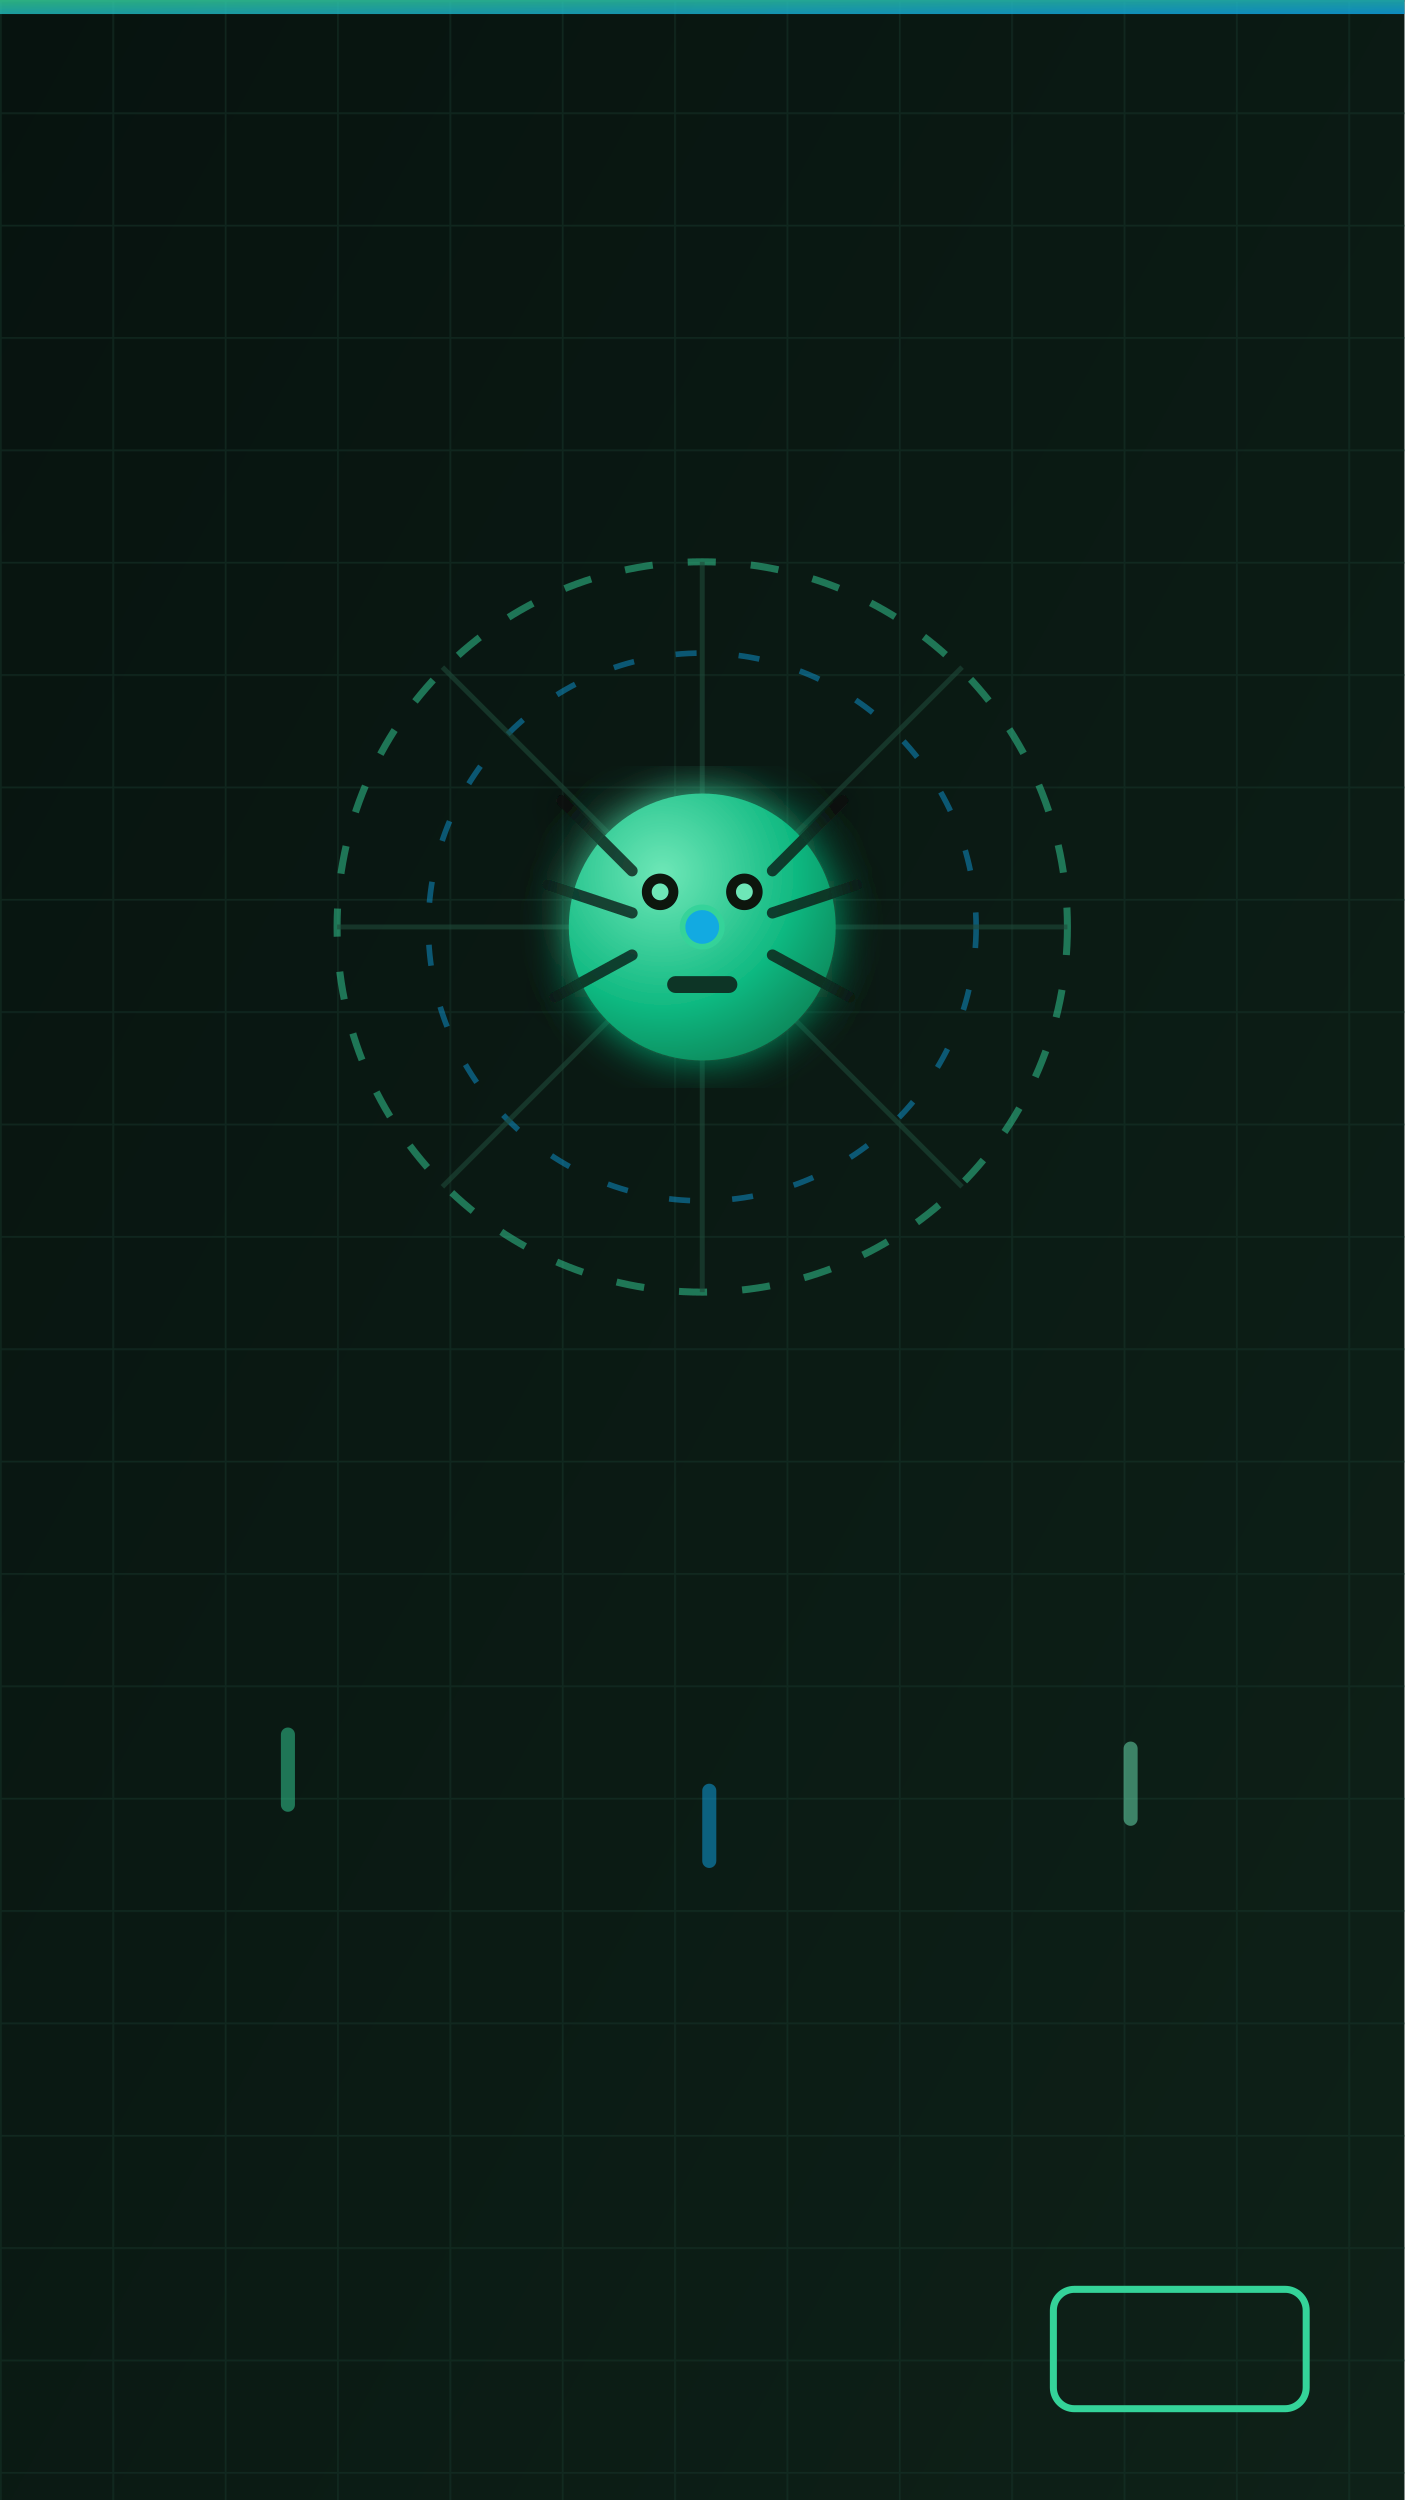
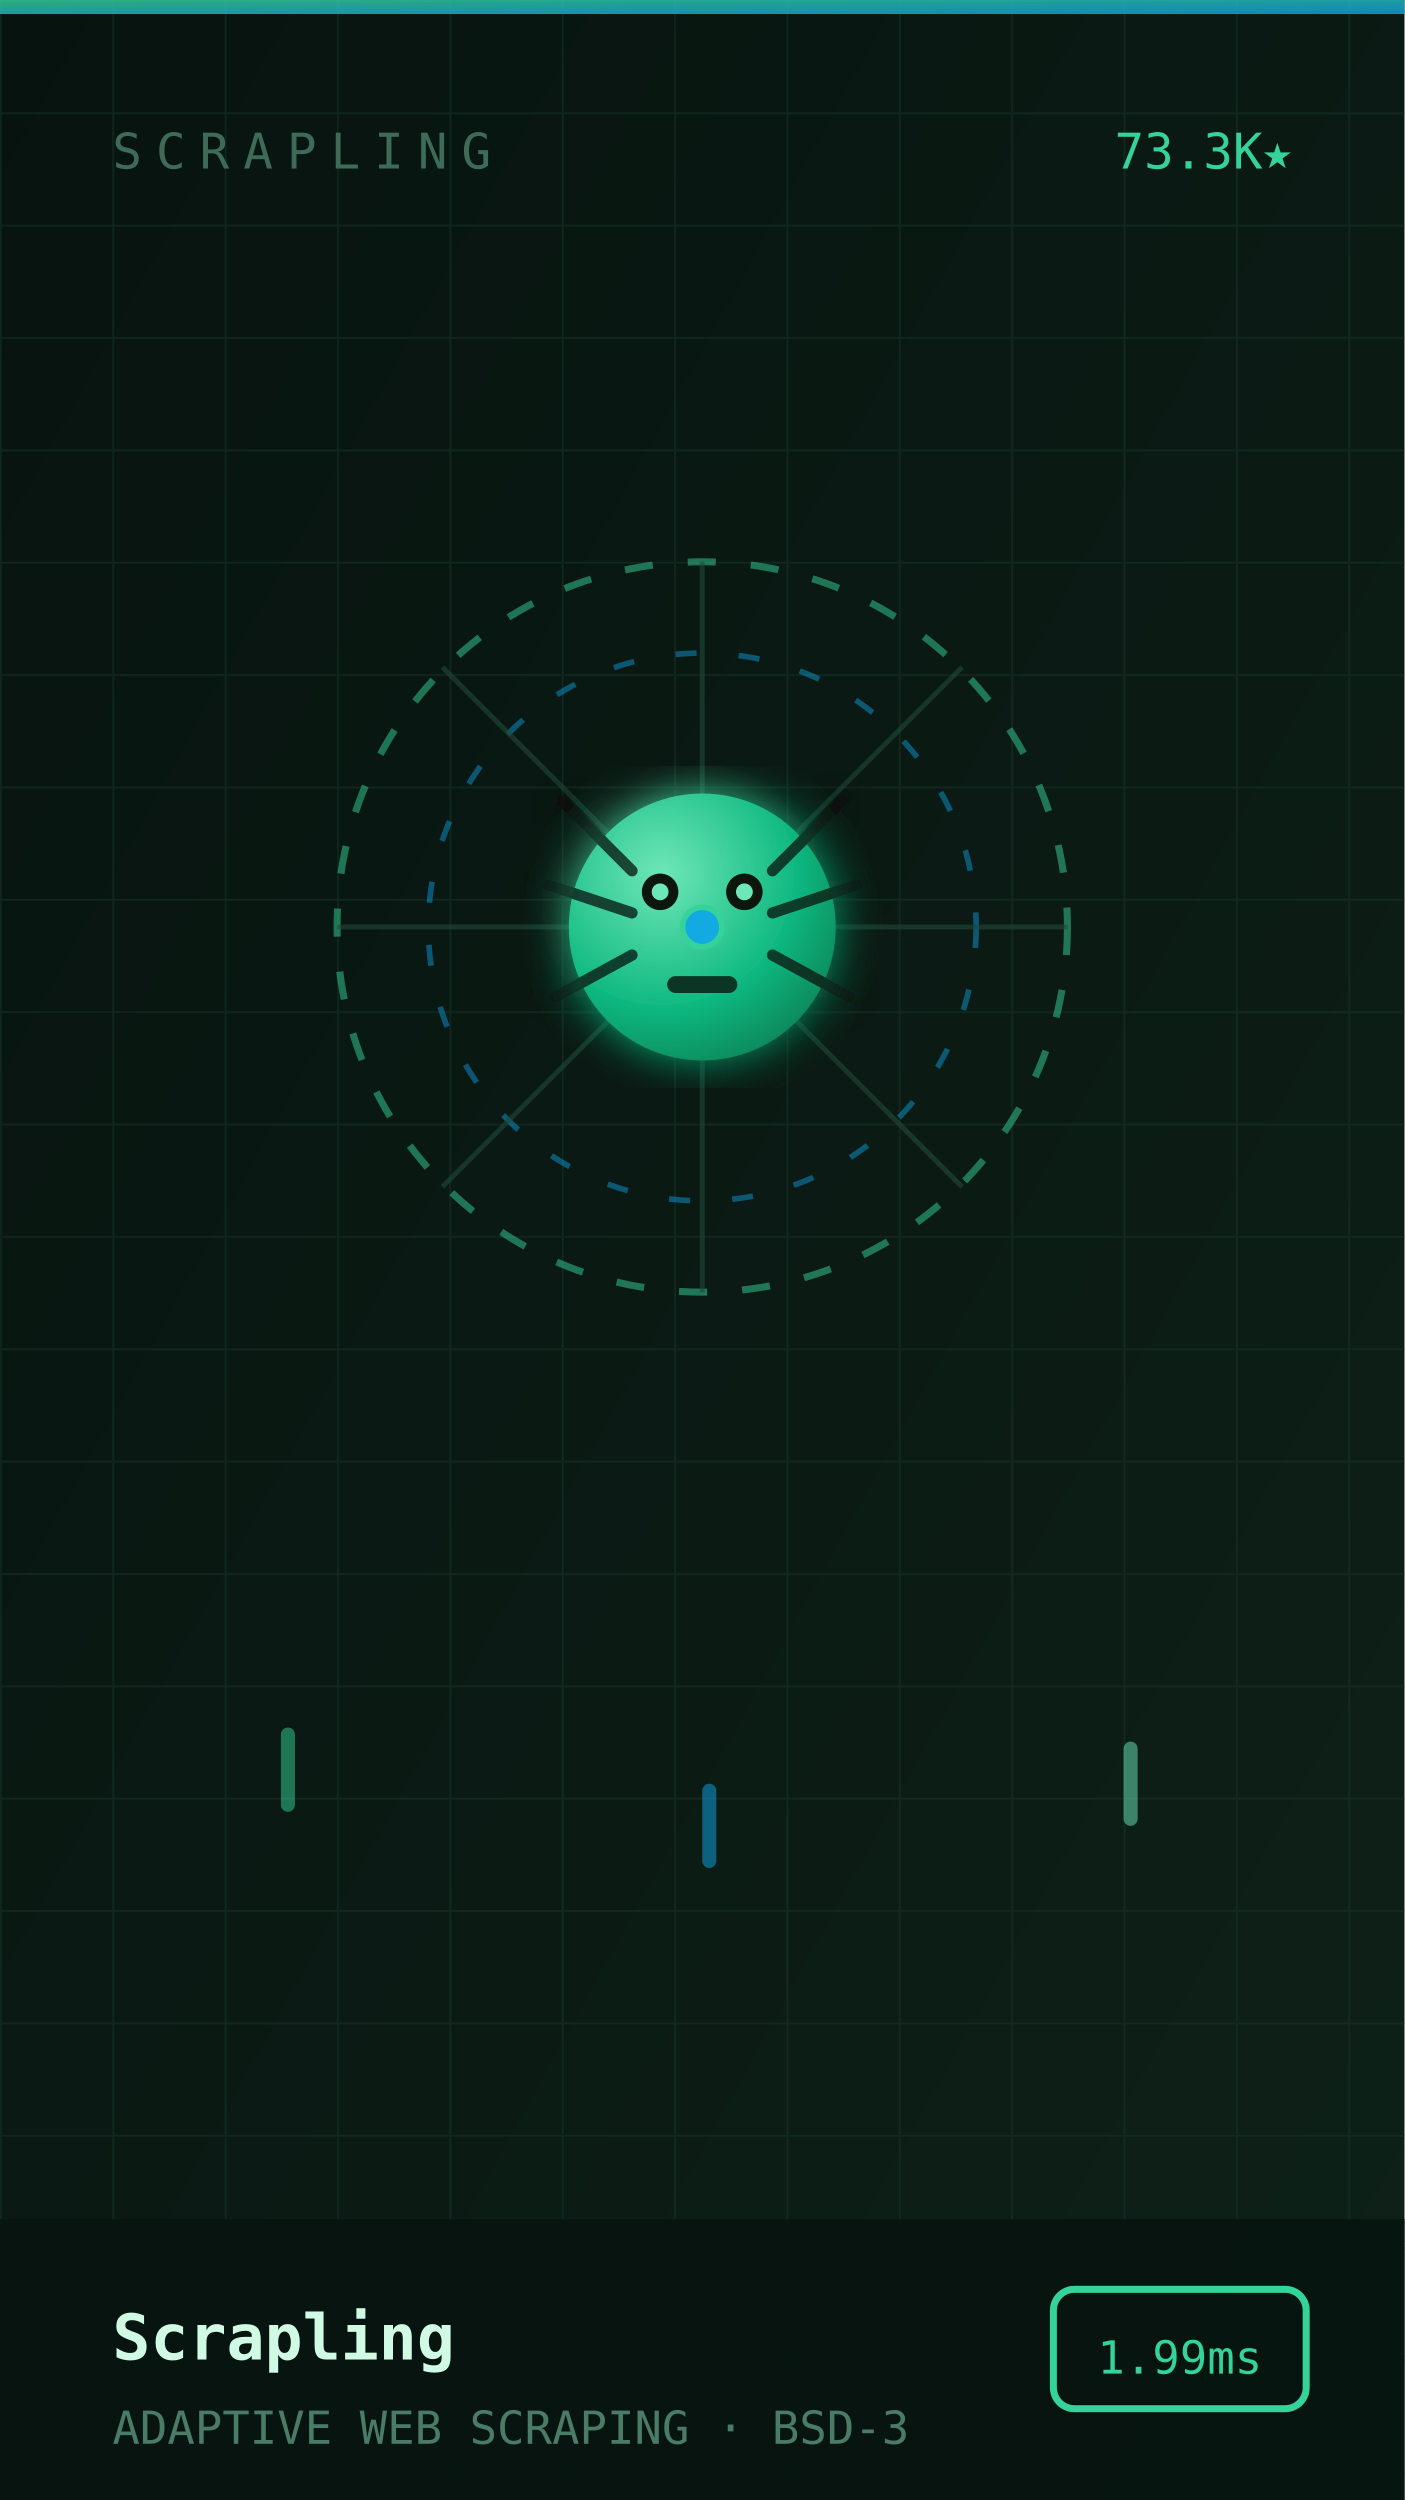
<svg xmlns="http://www.w3.org/2000/svg" width="200" height="356" viewBox="0 0 200 356">
  <defs>
    <linearGradient id="bg" x1="0" y1="0" x2="1" y2="1">
      <stop offset="0" stop-color="#07130F" />
      <stop offset="1" stop-color="#0E2118" />
    </linearGradient>
    <linearGradient id="accentGrad" x1="0" y1="0" x2="1" y2="1">
      <stop offset="0" stop-color="#34D399" />
      <stop offset="1" stop-color="#0EA5E9" />
    </linearGradient>
    <radialGradient id="coreGrad" cx="0.35" cy="0.3" r="1">
      <stop offset="0" stop-color="#6EE7B7" />
      <stop offset="0.5" stop-color="#10B981" />
      <stop offset="1" stop-color="#0B5E3A" />
    </radialGradient>
    <filter id="glow">
      <feGaussianBlur stdDeviation="3" result="b" />
      <feMerge>
        <feMergeNode in="b" />
        <feMergeNode in="SourceGraphic" />
      </feMerge>
    </filter>
    <pattern id="grid" width="16" height="16" patternUnits="userSpaceOnUse">
      <path d="M16 0H0V16" fill="none" stroke="#16352A" stroke-width="0.5" />
    </pattern>
  </defs>
  <rect width="200" height="356" fill="url(#bg)" />
  <rect width="200" height="356" fill="url(#grid)" opacity="0.5" />
  <rect x="0" y="0" width="200" height="2" fill="url(#accentGrad)" opacity="0.8" />
+   <text x="16" y="24" font-family="monospace" font-size="7" fill="#3D6B57" letter-spacing="2">SCRAPLING</text>
+   <text x="184" y="24" font-family="monospace" font-size="7" fill="#34D399" text-anchor="end">73.3K★</text>
  <g transform="translate(100,132)">
    <g>
      <circle r="52" fill="none" stroke="#34D399" stroke-width="1" stroke-dasharray="4 5" opacity="0.5">
        <animateTransform attributeName="transform" type="rotate" from="0 0 0" to="360 0 0" dur="14s" repeatCount="indefinite" />
      </circle>
    </g>
    <g>
      <circle r="39" fill="none" stroke="#0EA5E9" stroke-width="0.8" stroke-dasharray="3 6" opacity="0.45">
        <animateTransform attributeName="transform" type="rotate" from="360 0 0" to="0 0 0" dur="20s" repeatCount="indefinite" />
      </circle>
    </g>
    <g stroke="#1E4A38" stroke-width="0.7" opacity="0.6">
      <line x1="0" y1="-52" x2="0" y2="52" />
      <line x1="-52" y1="0" x2="52" y2="0" />
      <line x1="-37" y1="-37" x2="37" y2="37" />
      <line x1="37" y1="-37" x2="-37" y2="37" />
    </g>
    <g filter="url(#glow)">
      <circle r="19" fill="url(#coreGrad)">
        <animate attributeName="r" values="18;20.5;18" dur="2.6s" repeatCount="indefinite" />
      </circle>
      <circle cx="-6" cy="-5" r="2.6" fill="#07130F" />
      <circle cx="6" cy="-5" r="2.6" fill="#07130F" />
      <circle cx="-6" cy="-5" r="1.2" fill="#6EE7B7">
        <animate attributeName="opacity" values="1;0.3;1" dur="1.6s" repeatCount="indefinite" />
      </circle>
      <circle cx="6" cy="-5" r="1.2" fill="#6EE7B7">
        <animate attributeName="opacity" values="1;0.3;1" dur="1.6s" repeatCount="indefinite" begin="0.3s" />
      </circle>
      <g stroke="#07130F" stroke-width="1.6" stroke-linecap="round" opacity="0.75">
        <line x1="-10" y1="-8" x2="-20" y2="-18" />
        <line x1="-10" y1="-2" x2="-22" y2="-6" />
        <line x1="-10" y1="4" x2="-21" y2="10" />
        <line x1="10" y1="-8" x2="20" y2="-18" />
        <line x1="10" y1="-2" x2="22" y2="-6" />
        <line x1="10" y1="4" x2="21" y2="10" />
      </g>
      <rect x="-5" y="7" width="10" height="2.4" rx="1.2" fill="#07130F" opacity="0.8" />
    </g>
    <g>
      <circle r="3.2" fill="#34D399" opacity="0.95">
        <animateMotion dur="5.5s" repeatCount="indefinite" path="M0,-52 A52,52 0 1,1 -0.01,-52 Z" />
      </circle>
    </g>
    <g>
      <circle r="2.4" fill="#0EA5E9" opacity="0.9">
        <animateMotion dur="8s" repeatCount="indefinite" path="M0,-39 A39,39 0 1,0 -0.01,-39 Z" begin="2.7s" />
      </circle>
    </g>
  </g>
  <g opacity="0.5">
    <rect x="40" y="246" width="2" height="12" rx="1" fill="#34D399">
      <animate attributeName="y" from="246" to="200" dur="2.6s" repeatCount="indefinite" />
      <animate attributeName="opacity" from="0.8" to="0" dur="2.6s" repeatCount="indefinite" />
    </rect>
    <rect x="100" y="254" width="2" height="12" rx="1" fill="#0EA5E9">
      <animate attributeName="y" from="254" to="200" dur="3s" repeatCount="indefinite" begin="0.6s" />
      <animate attributeName="opacity" from="0.8" to="0" dur="3s" repeatCount="indefinite" begin="0.6s" />
    </rect>
    <rect x="160" y="248" width="2" height="12" rx="1" fill="#6EE7B7">
      <animate attributeName="y" from="248" to="200" dur="2.8s" repeatCount="indefinite" begin="1.2s" />
      <animate attributeName="opacity" from="0.8" to="0" dur="2.8s" repeatCount="indefinite" begin="1.2s" />
    </rect>
  </g>
+   <rect x="0" y="316" width="200" height="40" fill="#07130F" opacity="0.92" />
+   <text x="16" y="336" font-family="monospace" font-size="9" fill="#D1FAE5" font-weight="bold">Scrapling</text>
+   <text x="16" y="348" font-family="monospace" font-size="6.5" fill="#4A7B66">ADAPTIVE WEB SCRAPING · BSD-3</text>
  <rect x="150" y="326" width="36" height="17" rx="3" fill="none" stroke="#34D399" stroke-width="1" />
+   <text x="168" y="338" font-family="monospace" font-size="6.5" fill="#34D399" text-anchor="middle">1.99ms</text>
</svg>
